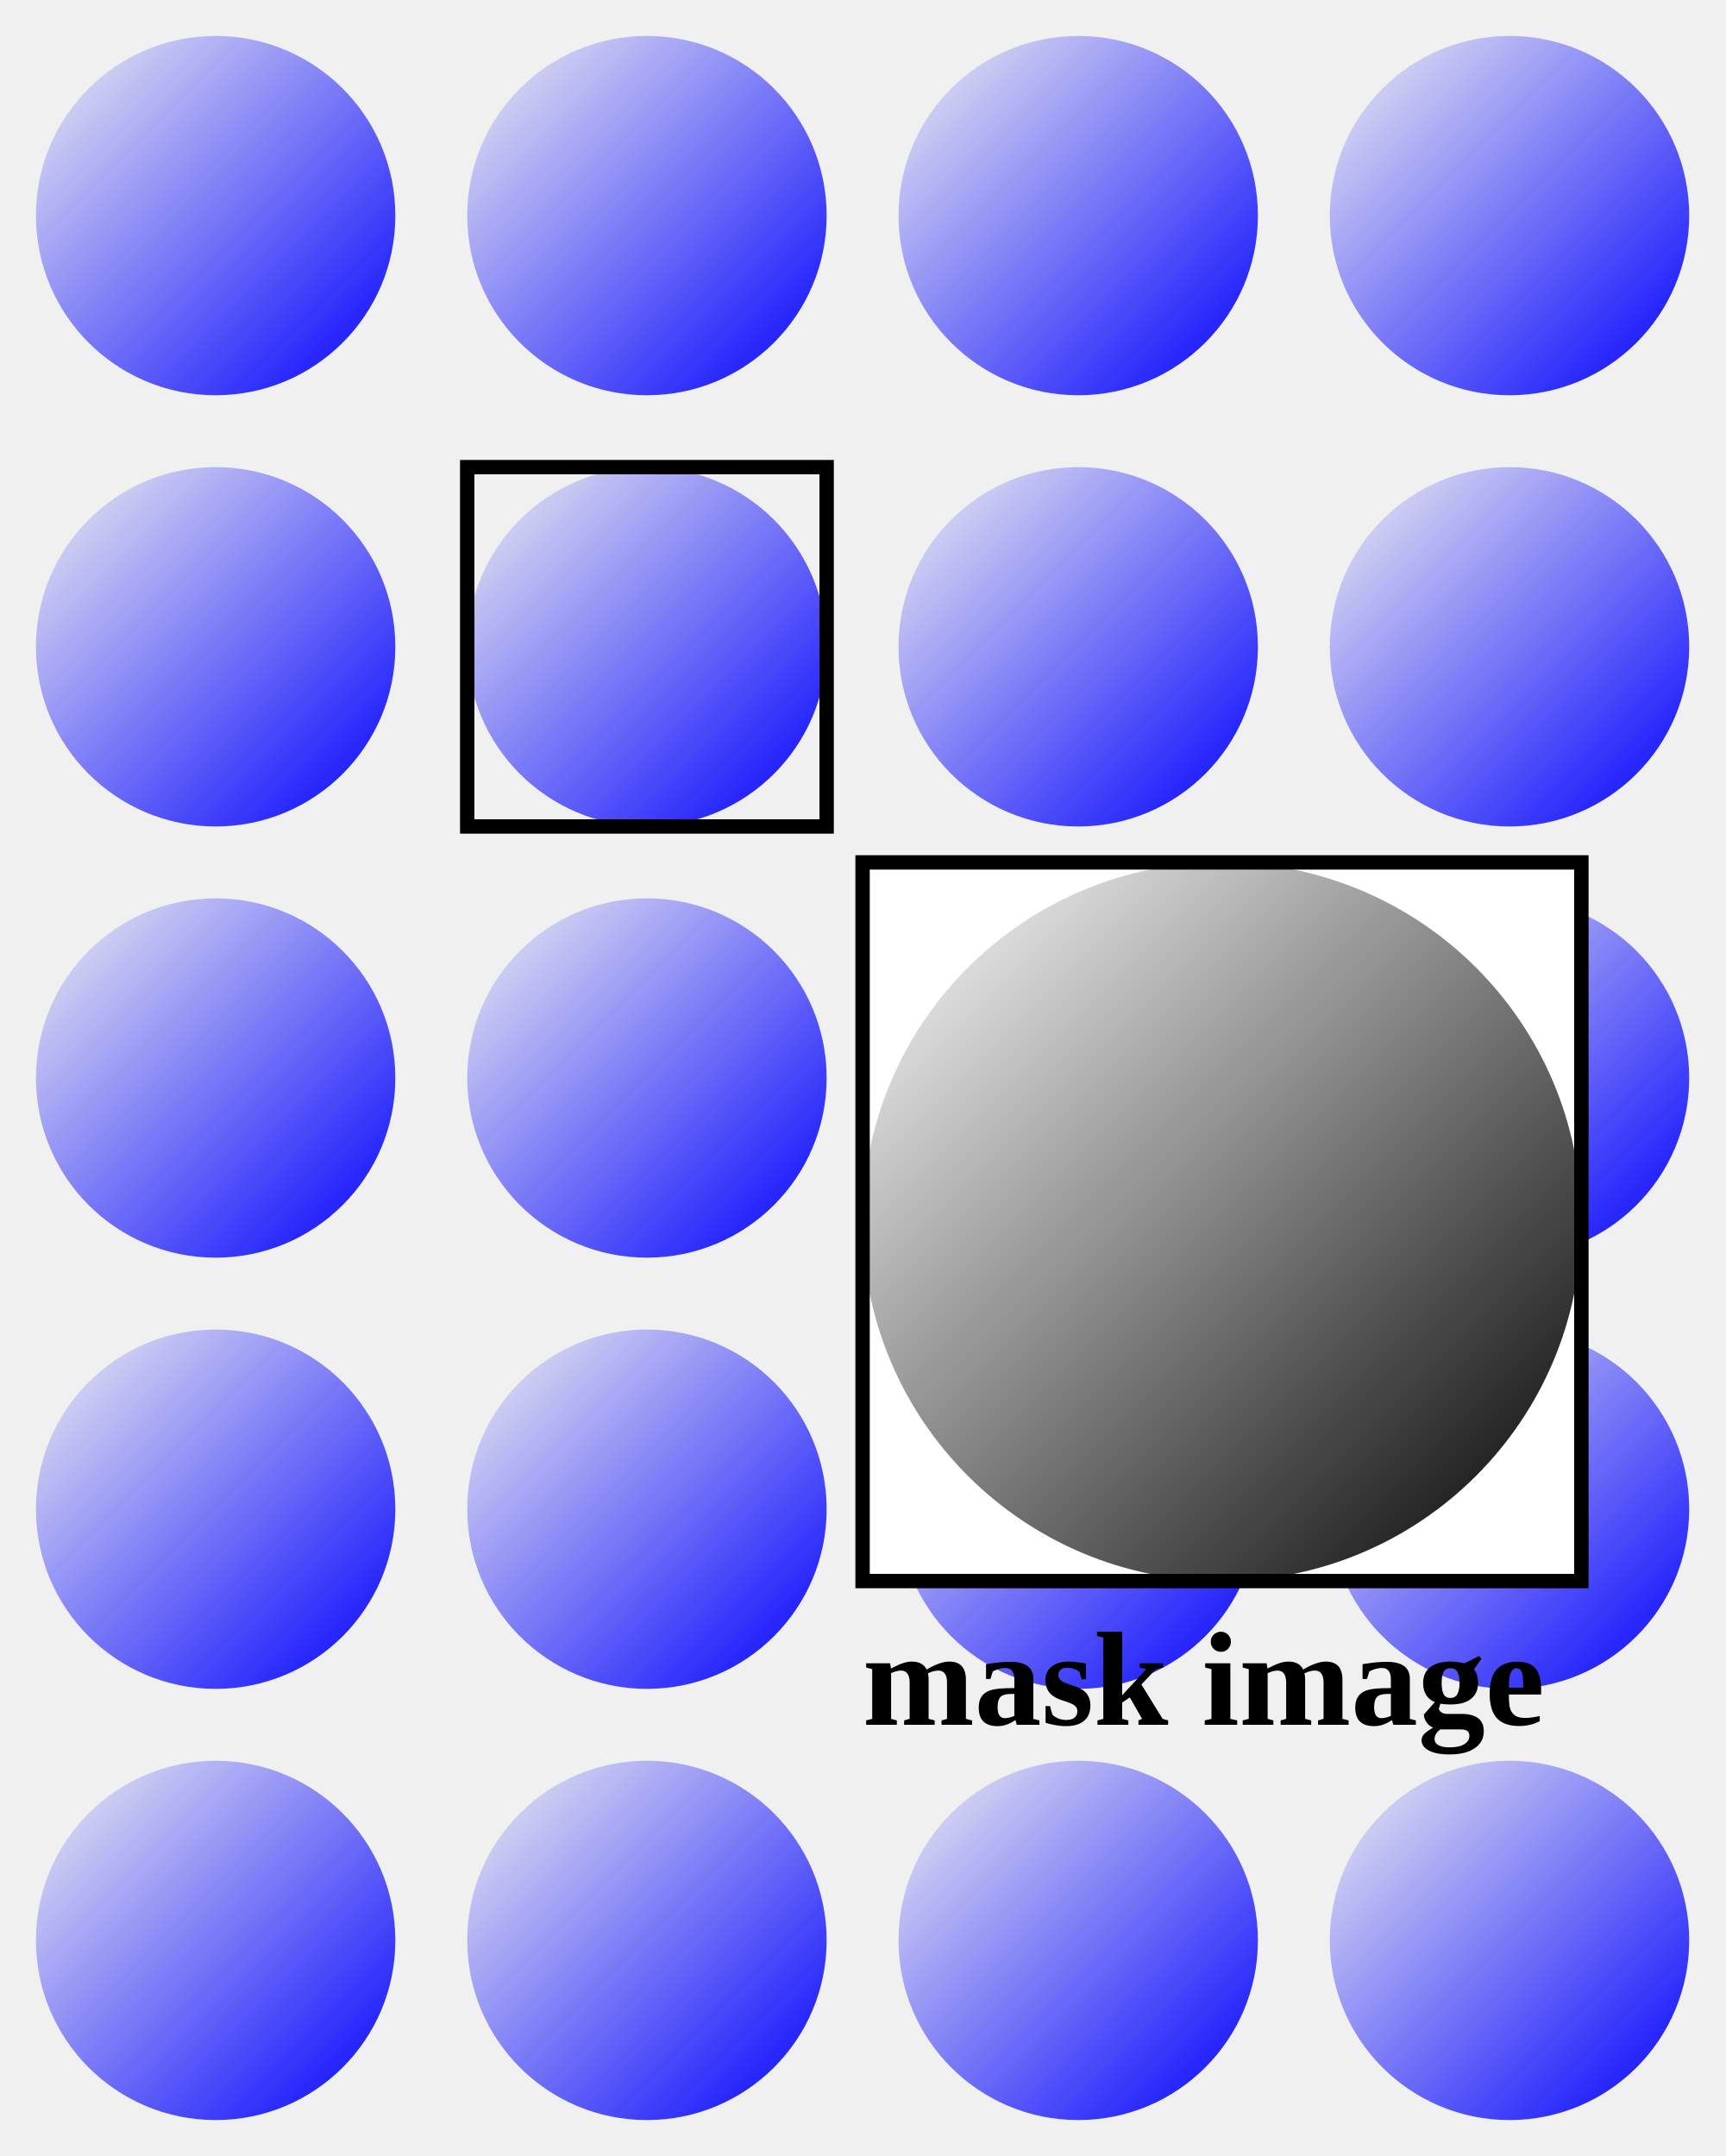
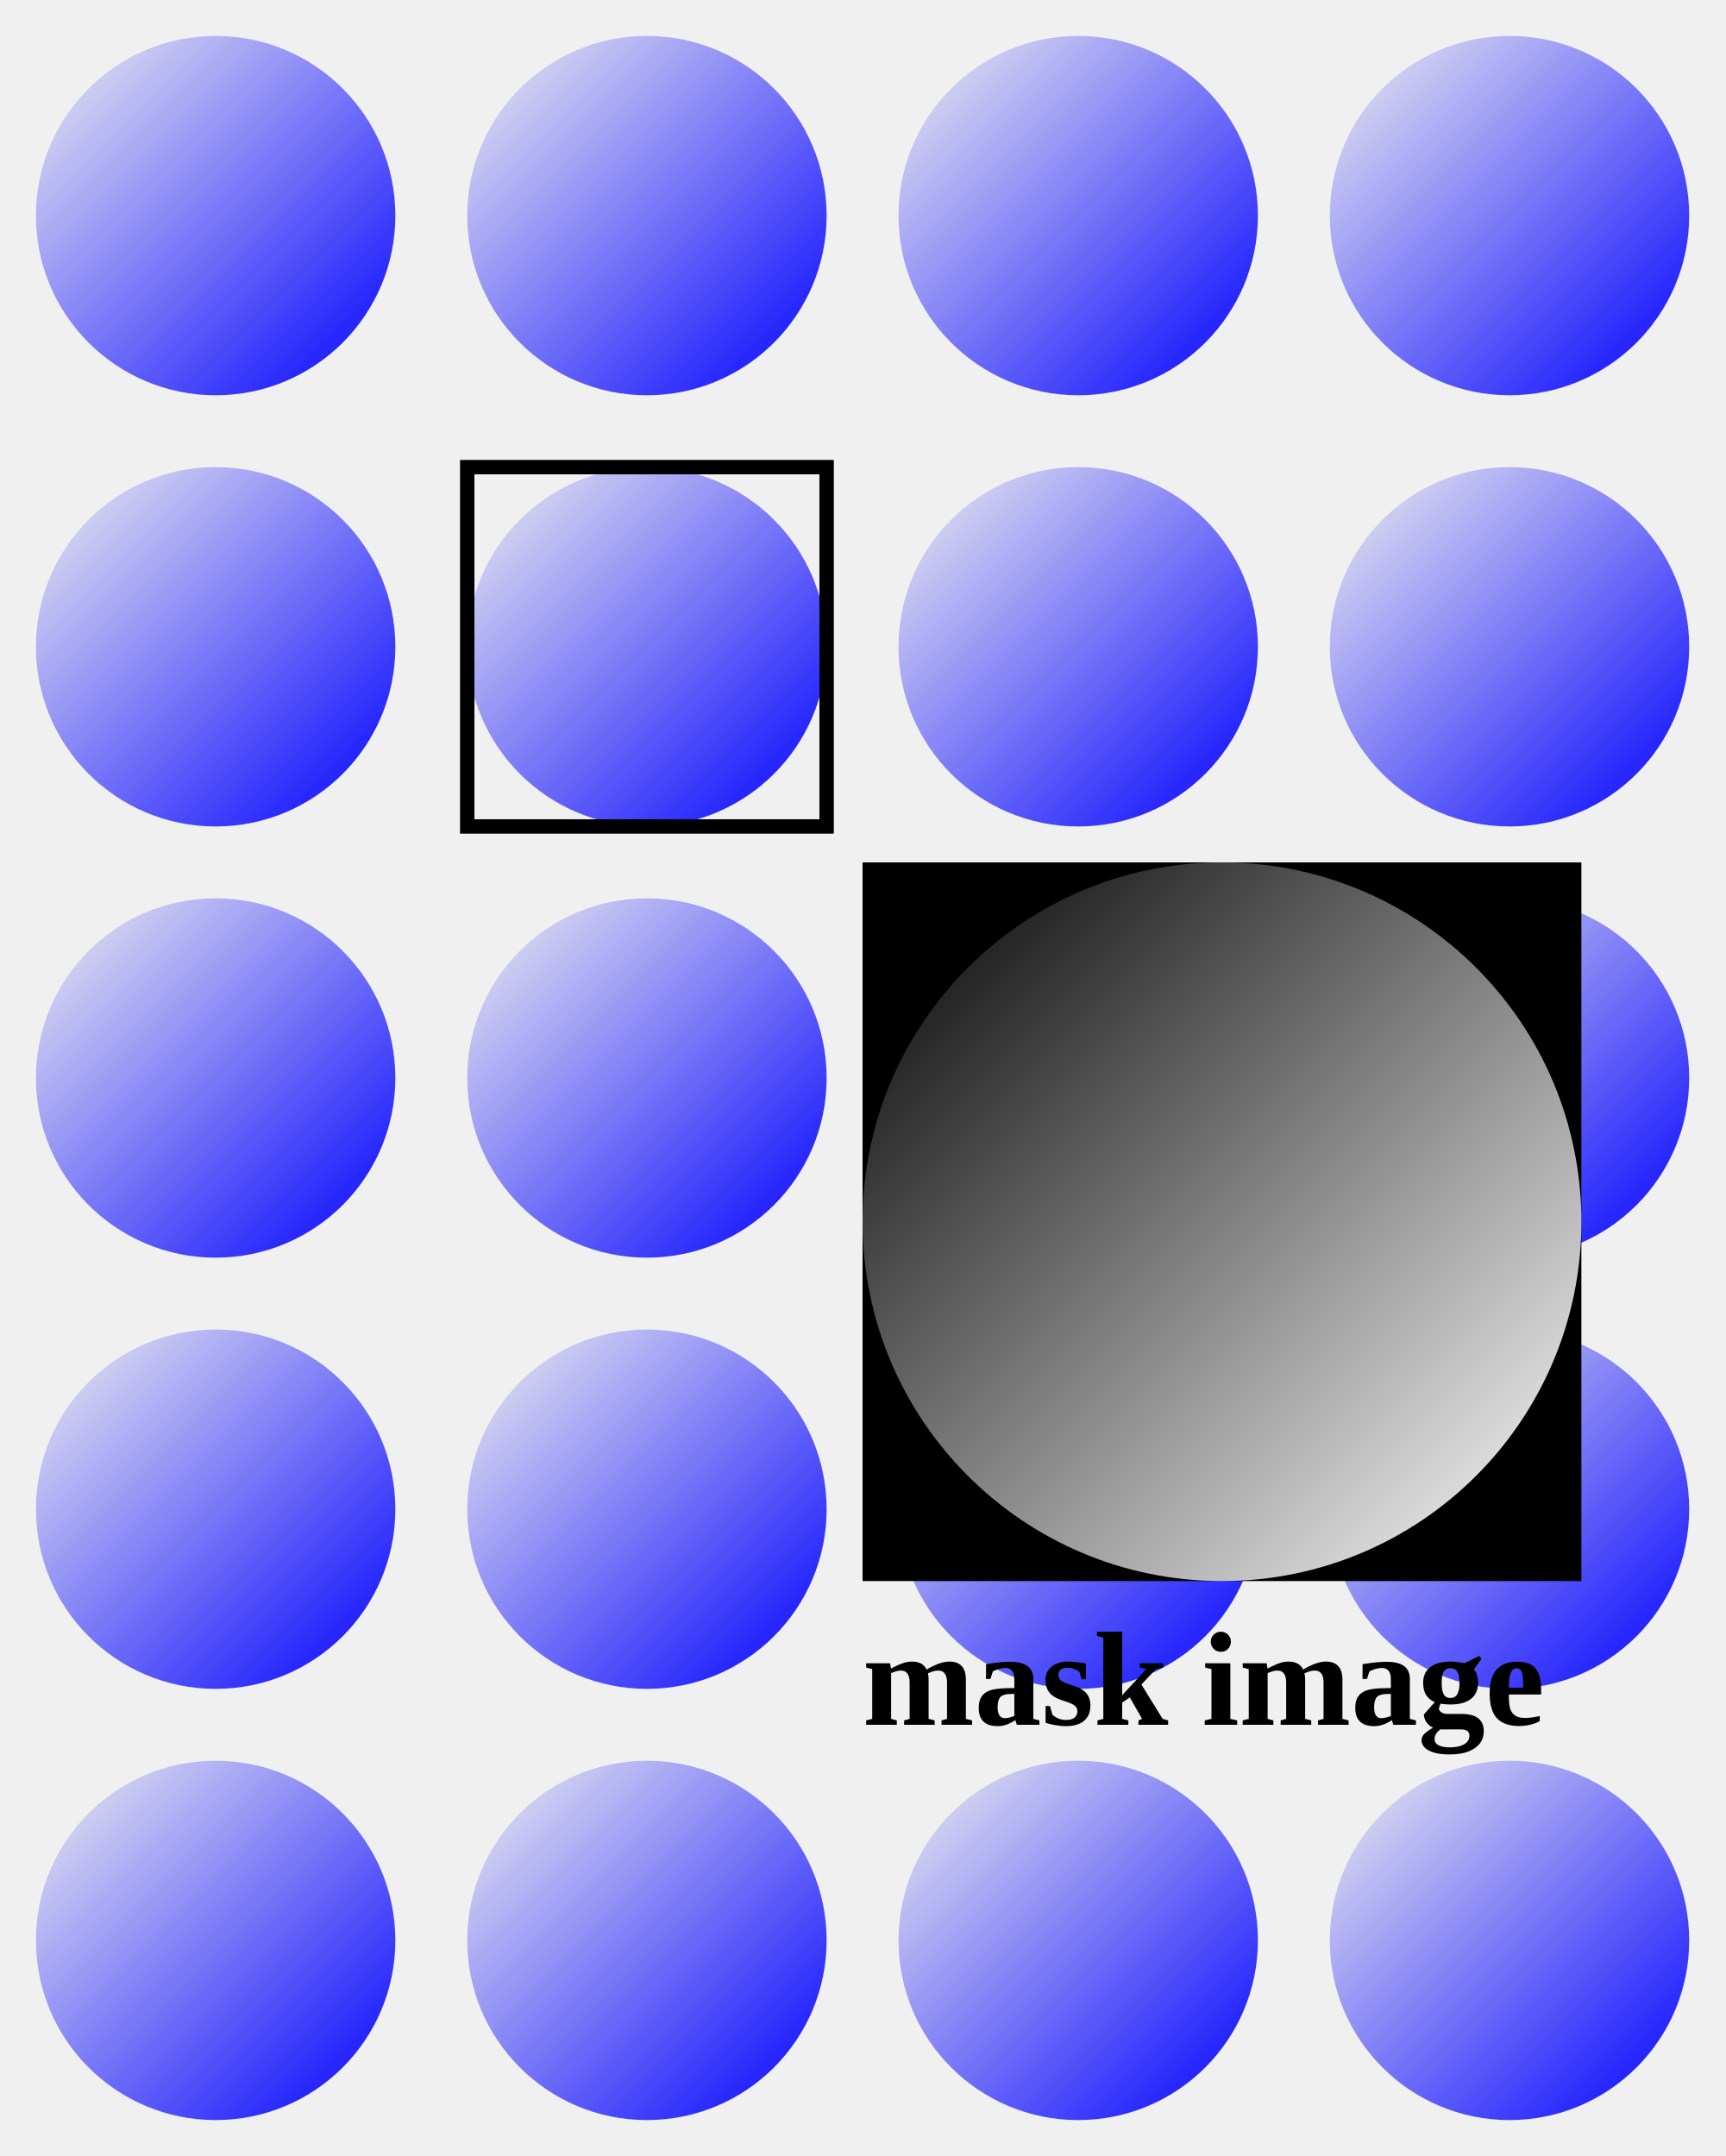
<svg xmlns="http://www.w3.org/2000/svg" width="240" height="300">
  <defs>
    <linearGradient id="greenGrad" y2="100%">
      <stop offset="0" stop-color="blue" stop-opacity="0" />
      <stop offset="1" stop-color="blue" stop-opacity="1" />
    </linearGradient>
    <linearGradient id="blackGrad" y2="100%">
-       <stop offset="0" stop-color="black" stop-opacity="0" />
-       <stop offset="1" stop-color="black" stop-opacity="1" />
+       <stop offset="0" stop-color="white" stop-opacity="0" />
+       <stop offset="1" stop-color="white" stop-opacity="1" />
    </linearGradient>
    <pattern width="60" height="60" patternUnits="userSpaceOnUse" id="pattern">
      <circle cx="30" cy="30" r="25" fill="url(#greenGrad)" />
    </pattern>
  </defs>
  <rect width="100%" height="100%" fill="url(#pattern)" />
  <rect x="65" y="65" width="50" height="50" stroke="black" stroke-width="2" fill="none" />
-   <rect x="120" y="120" width="100" height="100" stroke="black" stroke-width="2" fill="white" />
+   <rect x="120" y="120" width="100" height="100" stroke="none" stroke-width="2" fill="black" />
  <circle cx="170" cy="170" r="50" fill="url(#blackGrad)" />
  <text x="120" y="240" style="font-size: 14pt; font-weight: bold">mask image</text>
</svg>
